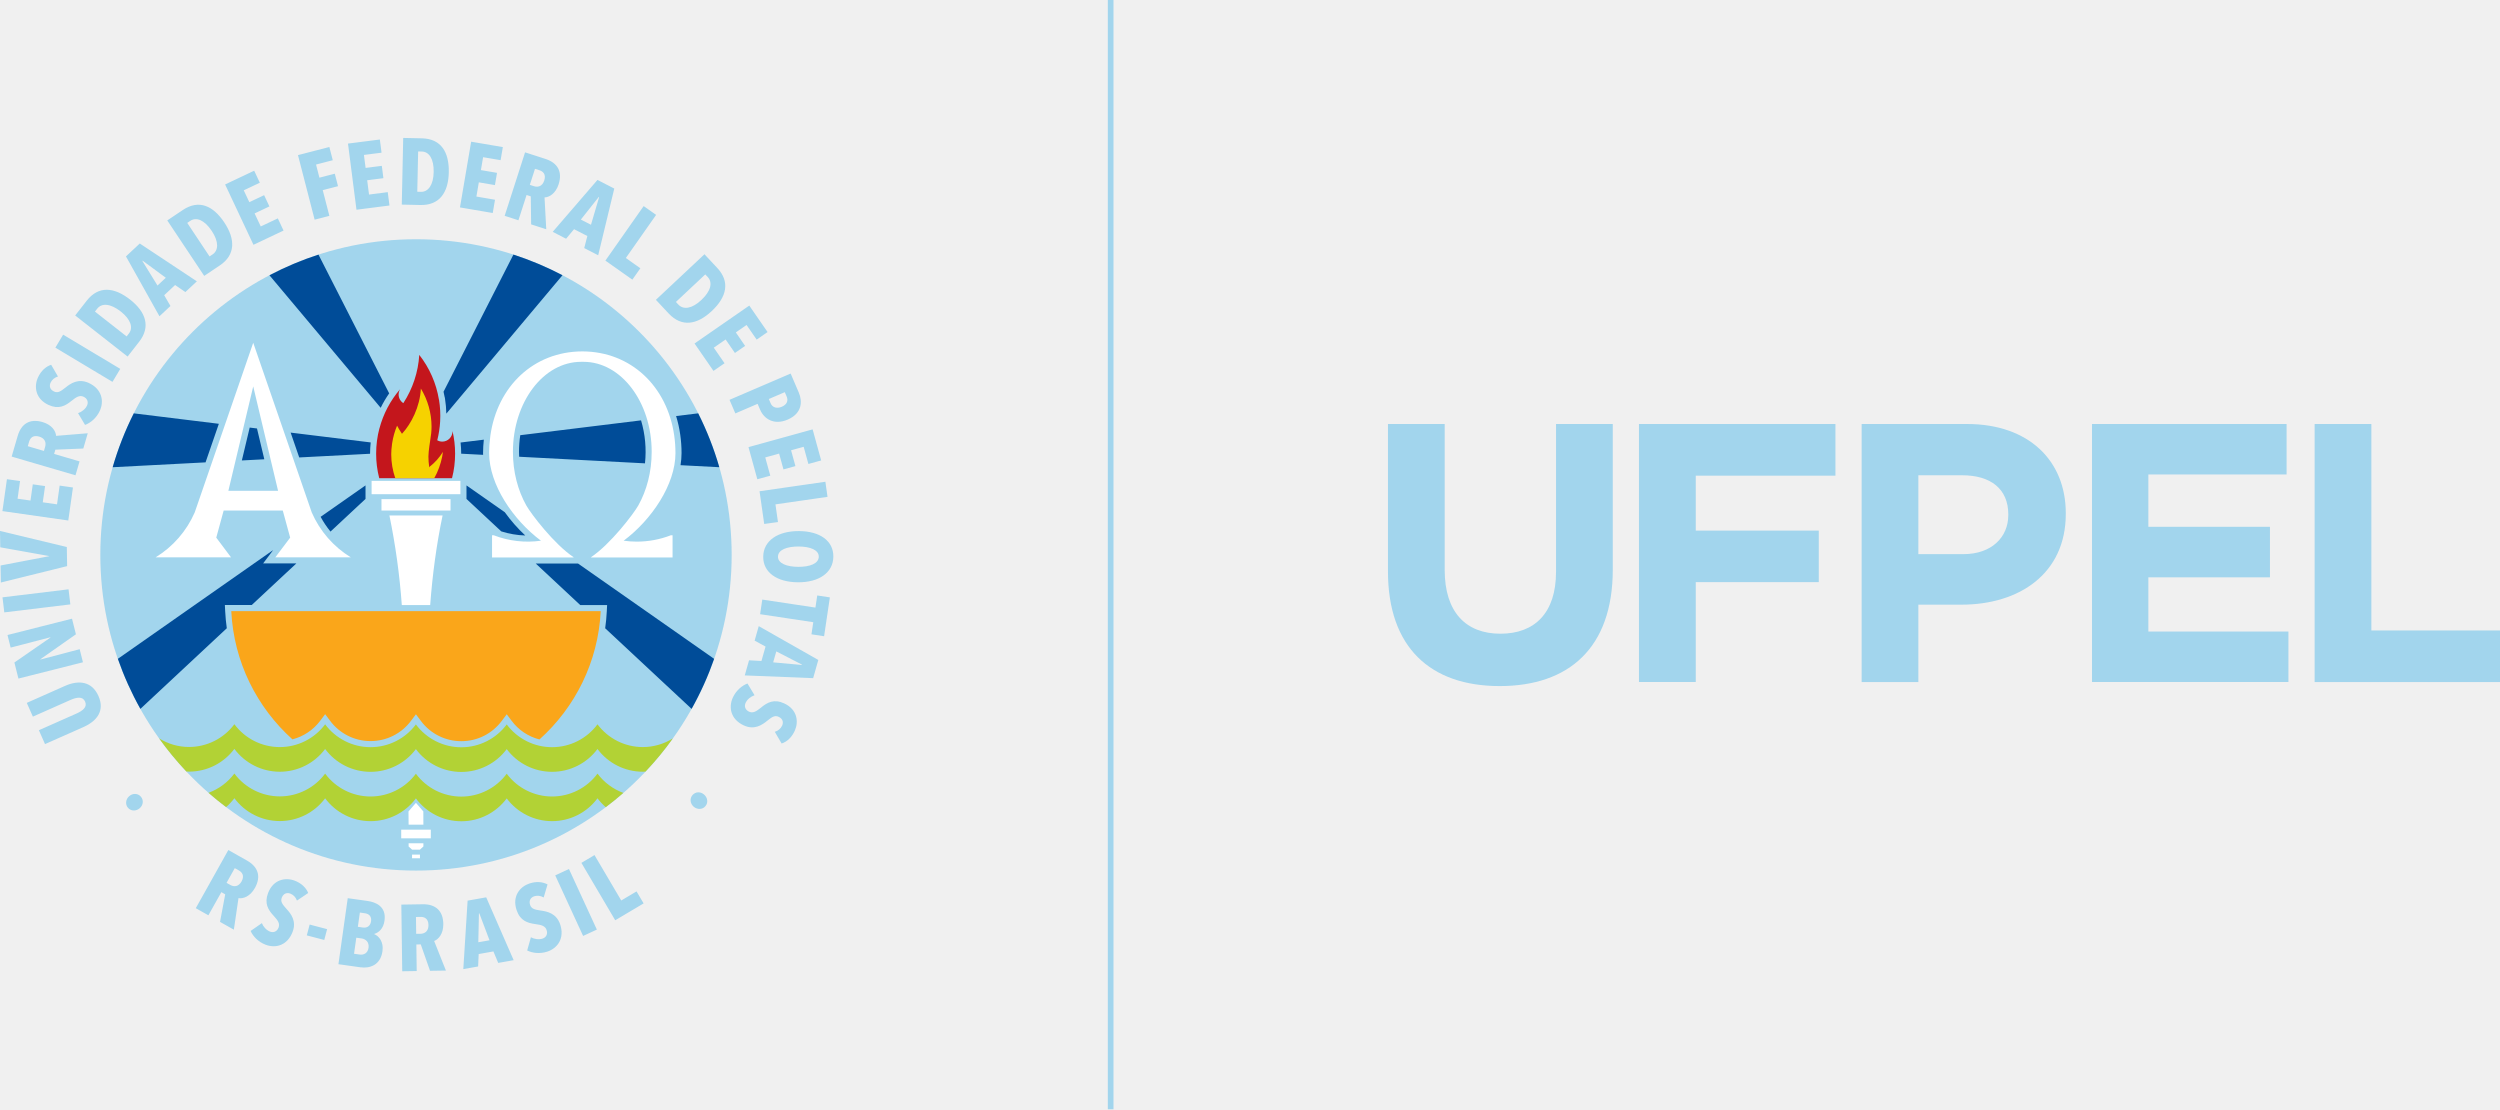
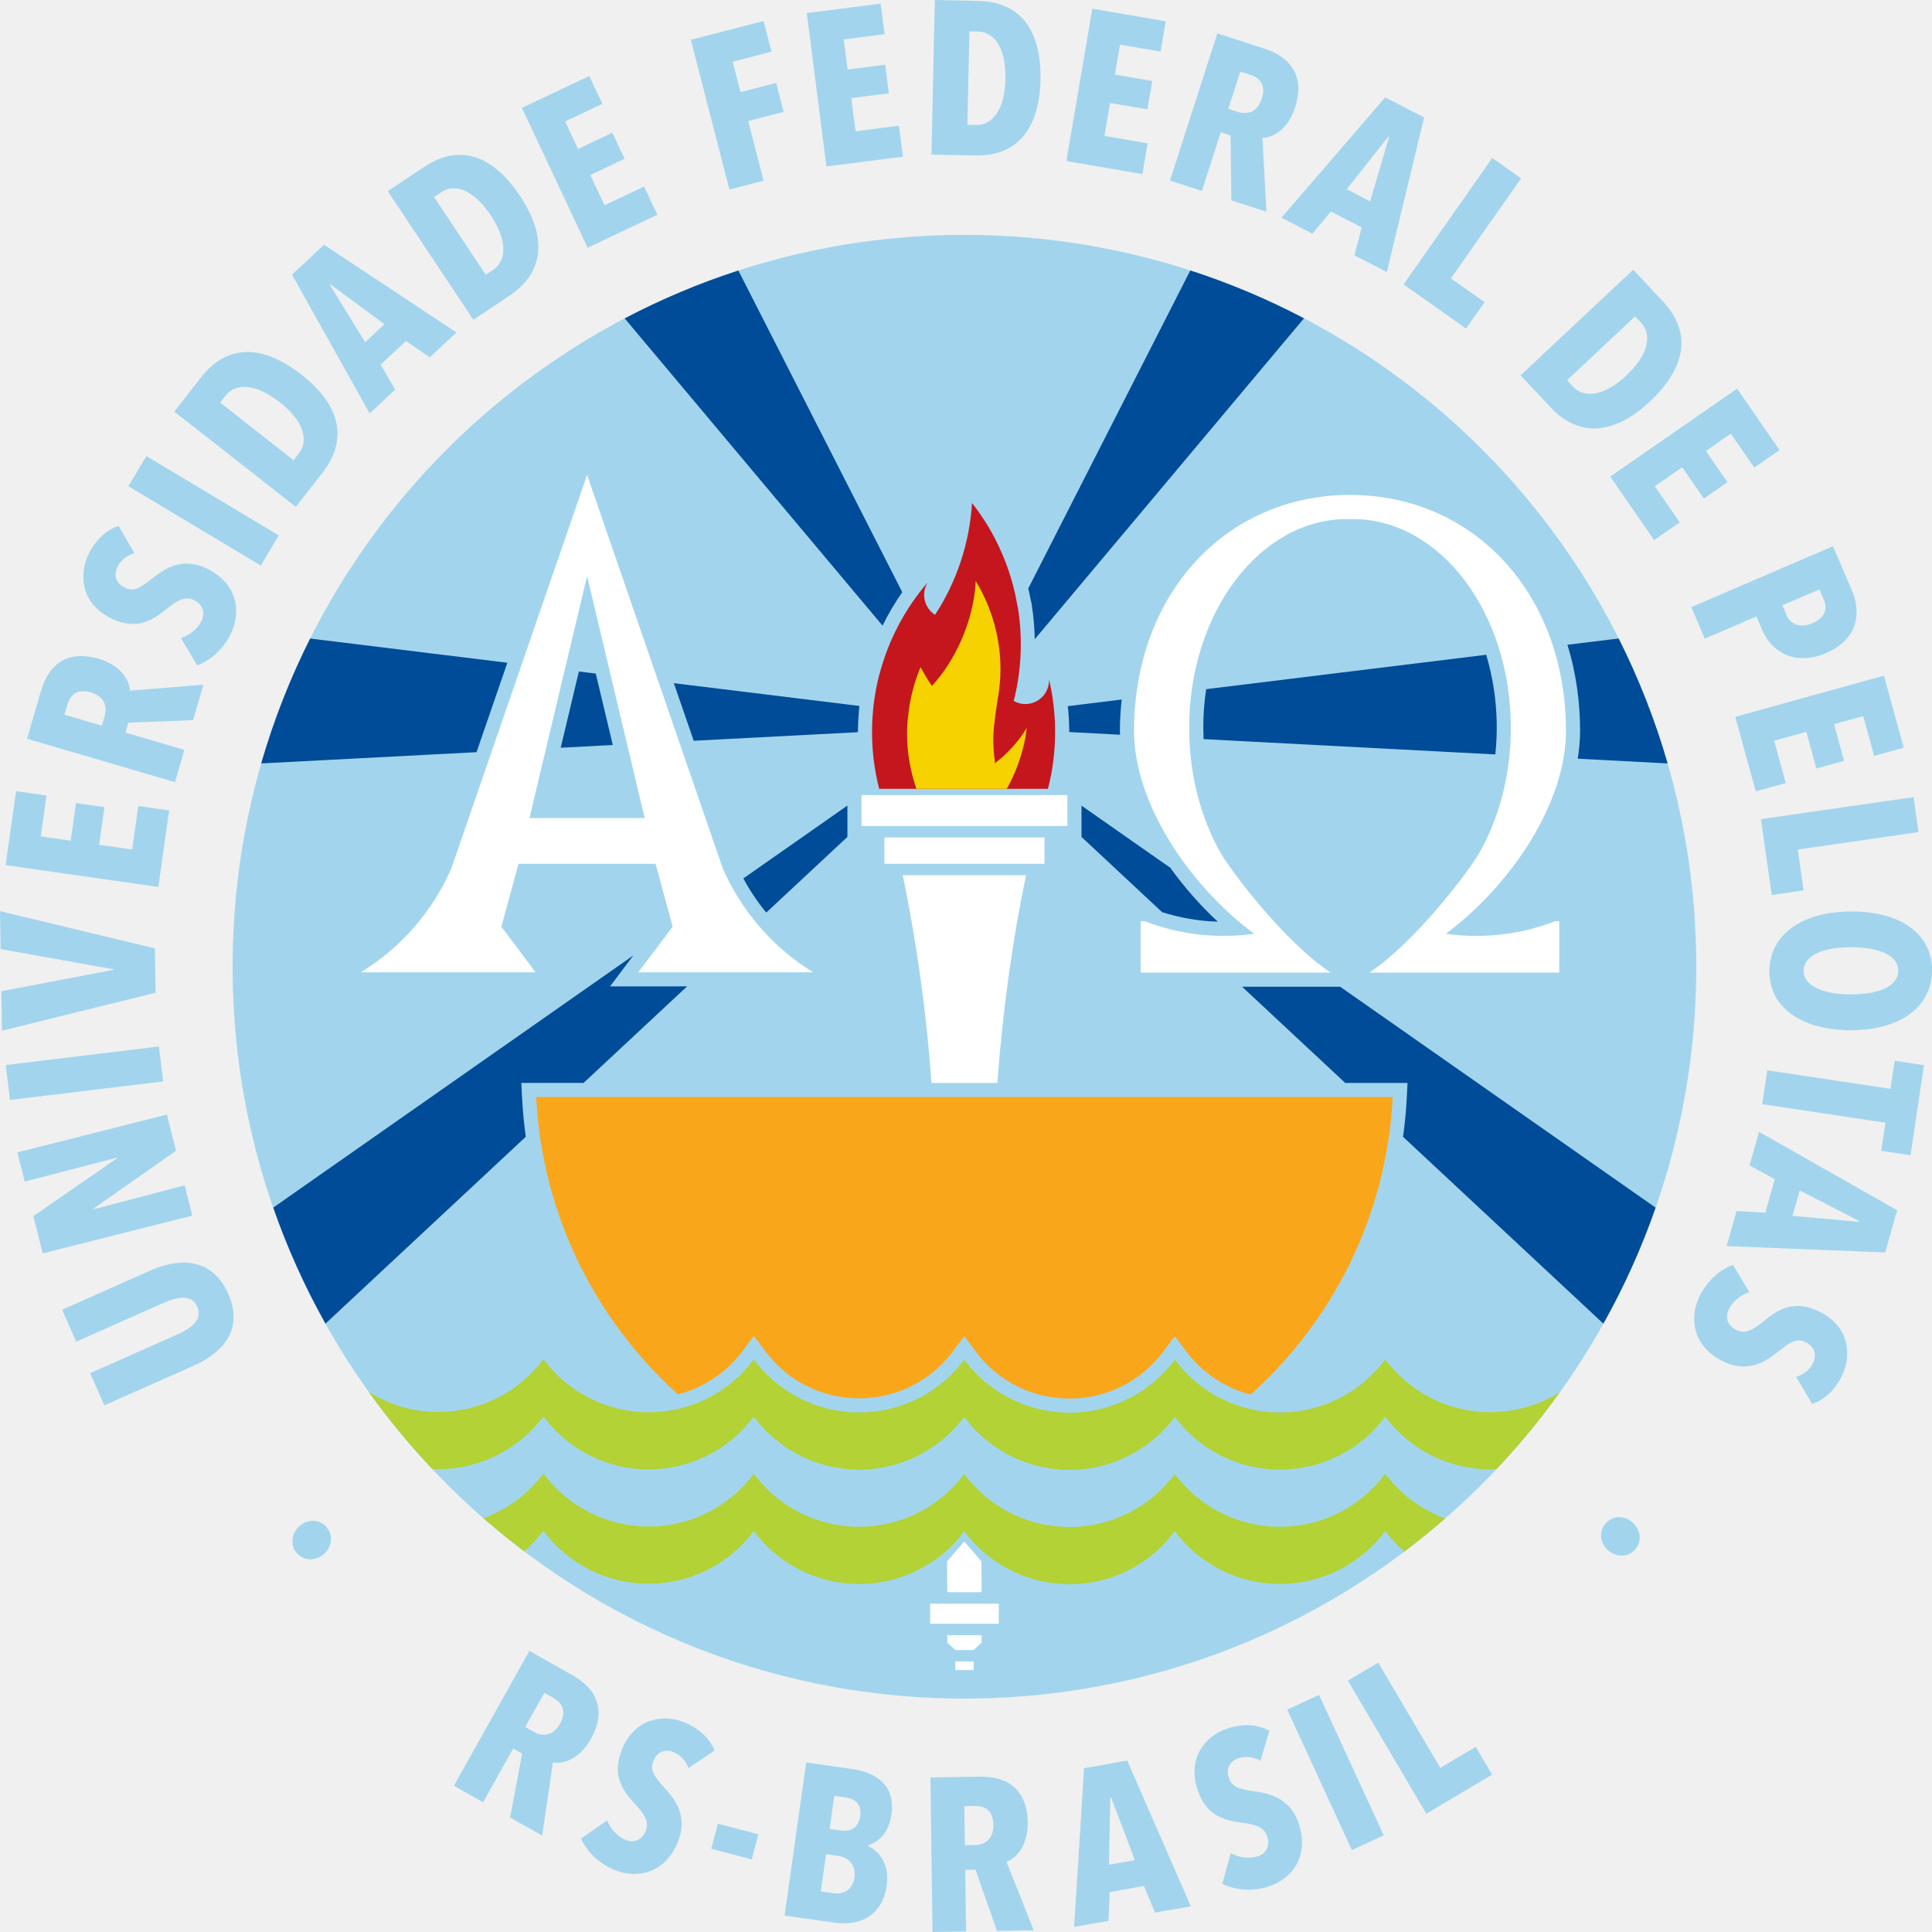
- <svg xmlns="http://www.w3.org/2000/svg" width="676.138" height="300" viewBox="0 0 676.138 300" xml:space="preserve">
-   <g transform="translate(-150.253 -112.942)scale(2.6503)">
+ <svg xmlns="http://www.w3.org/2000/svg" width="225.382" height="225.382" viewBox="0 0 225.382 225.382" xml:space="preserve">
+   <g transform="translate(-150.253 -150.246)scale(2.6503)">
    <circle fill="#a2d5ed" cx="99.144" cy="99.242" r="32.213" />
    <path fill="#c4161c" d="M102.821 91.411h-7.43a10 10 0 0 1-.314-2.506c0-.887.115-1.744.33-2.563q.003 0 .006-.004a10.05 10.05 0 0 1 2.118-4.016c-.101.16-.161.348-.161.551 0 .371.192.693.481.881a10.15 10.15 0 0 0 1.627-4.925l.01.014a10 10 0 0 1 1.995 4.549l.01.016a10.2 10.2 0 0 1 .117 2.197 10 10 0 0 1-.297 1.938c.15.084.322.137.508.137.579 0 1.048-.469 1.048-1.047l-.005-.057c.177.748.271 1.525.271 2.328.001.867-.109 1.706-.314 2.507" />
    <path d="M69.875 123.863c-.353.309-.429.836-.118 1.189.316.361.841.35 1.193.039.361-.316.428-.824.111-1.187-.309-.352-.825-.36-1.186-.041m-6.539-11.258-3.91 1.736.621 1.404 3.788-1.681c.701-.312 1.298-.407 1.543.146.245.554-.228.933-.93 1.242l-3.787 1.68.625 1.416 3.911-1.733c1.376-.61 2.215-1.655 1.543-3.176-.673-1.52-2.036-1.639-3.404-1.034m1.104-5.262-.399-1.593-6.584 1.664.323 1.287 4.057-1.055.007.027-3.682 2.547.411 1.641 6.584-1.664-.335-1.334-3.998 1.053-.008-.03zm-.568-3.052-.184-1.538-6.74.817.183 1.537zm-2.168-4.934v.019l-4.953.944.028 1.74 6.764-1.674-.032-1.951-6.818-1.641.028 1.672zm-.646-5.483.234-1.656-1.254-.18-.233 1.656-1.32-.187.254-1.801-1.339-.191-.46 3.256 6.722.96.476-3.369-1.358-.193-.269 1.912zm3.752-4.176-2.595-.762.127-.434 2.851-.115.455-1.559-3.233.264c-.023-.469-.412-1.123-1.378-1.406-1.297-.381-2.176.162-2.544 1.428l-.611 2.094 6.515 1.91zm-3.508-1.5-.126.434-1.647-.484.135-.461c.1-.342.368-.713 1.03-.518.588.172.729.613.608 1.029m4.453-6.502c-1.071-.494-1.856.043-2.396.482-.481.381-.767.566-1.15.389-.453-.209-.499-.59-.354-.904.137-.297.412-.529.753-.627l-.694-1.197c-.548.18-1.036.621-1.346 1.295-.413.898-.291 2.172 1.076 2.803 1.026.475 1.702.107 2.342-.412.507-.41.839-.607 1.239-.422.393.182.507.551.351.893-.165.357-.521.648-.919.781l.715 1.199c.543-.195 1.162-.691 1.504-1.434.464-1.014.211-2.23-1.121-2.846m-2.618-4.93 5.828 3.491-.794 1.326-5.828-3.491zm6.832-3.58c-1.646-1.291-3.227-1.419-4.427.116l-1.177 1.506 5.349 4.193 1.176-1.507c1.194-1.528.696-3.041-.921-4.308m-.125 3.465-.229.295-3.233-2.534.23-.295c.455-.583 1.333-.554 2.406.287 1.034.811 1.282 1.664.826 2.247m1.112-9.187-1.41 1.316 3.419 6.108 1.123-1.049-.64-1.098 1.115-1.041 1.047.718 1.173-1.095zm1.809 4.288-1.546-2.51.027-.026 2.368 1.744zm6.352-2.045c1.61-1.079 1.608-2.674.47-4.385-1.159-1.743-2.619-2.361-4.237-1.277l-1.587 1.063 3.768 5.661zm-3.007-4.553c.614-.411 1.438-.107 2.193 1.028.729 1.095.698 1.983.084 2.395l-.311.207-2.276-3.422Zm6.565-.76 1.509-.715-.539-1.147-1.509.714-.568-1.209 1.639-.776-.576-1.226-2.966 1.403 2.894 6.157 3.069-1.452-.585-1.243-1.742.824zm7.975-5.43-.347-1.349-3.202.829 1.699 6.588 1.504-.389-.677-2.625 1.56-.402-.33-1.276-1.569.406-.345-1.339zm5.006.575-1.655.211-.17-1.325 1.798-.229-.173-1.345-3.252.416.866 6.75 3.367-.431-.175-1.363-1.911.245-.188-1.459 1.655-.212zm4.091-2.808-1.908-.041-.146 6.804 1.907.041c1.937.042 2.847-1.266 2.891-3.321.045-2.095-.799-3.441-2.744-3.483m-.099 5.46-.373-.009.088-4.113.374.009c.738.016 1.24.737 1.211 2.103-.028 1.316-.561 2.026-1.3 2.01m7.551-.687.213-1.251-1.644-.28.224-1.317 1.786.304.228-1.335-3.233-.551-1.142 6.707 3.345.571.231-1.354-1.899-.326.247-1.449zm3.229 1.009.429.139.037 2.86 1.542.498-.175-3.248c.467-.011 1.131-.382 1.439-1.343.415-1.289-.104-2.184-1.353-2.589l-2.072-.669-2.083 6.477 1.405.455zm.859-2.671.456.147c.337.109.701.388.489 1.046-.188.586-.633.715-1.044.583l-.429-.139zm3.174 7.136.812-.976 1.356.698-.317 1.23 1.424.734 1.642-6.806-1.714-.883-4.567 5.297zm3.338-4.268.034.019-.832 2.823-1.032-.531zm5.848 1.832-1.27-.898-3.905 5.566 2.752 1.943.816-1.163-1.481-1.047zm6.24 5.415-1.305-1.396-4.957 4.65 1.305 1.396c1.325 1.417 2.895 1.156 4.393-.249 1.526-1.432 1.895-2.977.564-4.401m-1.62 3.271c-.959.9-1.839 1.014-2.344.473l-.255-.273 2.996-2.811.256.273c.505.54.341 1.405-.653 2.338m4.611 2.55 1.031 1.493 1.112-.771-1.866-2.702-5.586 3.869 1.932 2.797 1.128-.781-1.097-1.589 1.208-.836.949 1.376 1.041-.721-.949-1.375zm1.126 8.047.261.609c.397.928 1.415 1.6 2.808 1 1.488-.639 1.517-1.865 1.135-2.756l-.832-1.943-6.238 2.68.594 1.387zm2.775-1.191.192.449c.167.389.062.801-.494 1.039-.537.23-.969.051-1.136-.338l-.192-.451zm-.579 6.269.443 1.614 1.22-.338-.443-1.614 1.285-.355.482 1.752 1.303-.361-.871-3.17-6.545 1.812.902 3.279 1.322-.365-.513-1.863zm4.939 4.414-.219-1.541-6.718.969.476 3.34 1.404-.201-.257-1.799zm-2.922 3.493c-2.158-.01-3.613.983-3.64 2.596-.026 1.615 1.396 2.621 3.555 2.63 2.148.01 3.574-.981 3.601-2.598.026-1.632-1.368-2.619-3.516-2.628m-.06 3.65c-1.18-.004-2.085-.355-2.074-1.047.012-.701.929-1.033 2.108-1.029 1.18.006 2.066.348 2.055 1.049-.012.692-.909 1.033-2.089 1.027m1.527 5.649-.184 1.236 1.289.196.59-3.965-1.289-.196-.185 1.237-5.424-.817-.221 1.492zm-5.983 1.881 1.113.605-.417 1.471-1.266-.07-.438 1.543 6.979.281.527-1.859-6.079-3.451zm2.21 1.099 2.618 1.346-.011.037-2.925-.266zm.798 5.301c-1.029-.469-1.703-.102-2.341.42-.504.414-.836.611-1.237.428-.393-.18-.509-.551-.354-.891.163-.359.517-.65.915-.785l-.721-1.197c-.542.197-1.159.697-1.497 1.439-.461 1.016-.203 2.232 1.132 2.842 1.073.49 1.855-.049 2.394-.49.479-.383.765-.57 1.148-.395.454.207.502.588.358.904a1.18 1.18 0 0 1-.75.629l.7 1.195c.547-.183 1.033-.628 1.339-1.3.411-.9.283-2.172-1.086-2.799m-9.347 9.358c-.308.357-.244.869.118 1.187.354.31.886.312 1.193-.045.313-.363.229-.882-.126-1.188-.361-.32-.871-.316-1.185.046m-44.659 9.486c.662-1.182.331-2.162-.813-2.807l-1.896-1.07-3.322 5.936 1.286.726 1.323-2.363.394.222-.529 2.813 1.411.795.473-3.219c.457.08 1.181-.152 1.673-1.033m-1.362-.668c-.3.535-.761.574-1.137.361l-.393-.221.84-1.5.418.233c.309.178.61.523.272 1.127m5.427-.082c-.923-.354-2.183-.145-2.719 1.264-.403 1.062.006 1.711.565 2.316.444.479.66.797.504 1.211-.154.404-.516.543-.864.41-.367-.141-.681-.477-.84-.867l-1.146.797c.229.529.766 1.115 1.527 1.406 1.039.398 2.233.063 2.757-1.311.421-1.105-.167-1.854-.64-2.363-.411-.457-.615-.73-.465-1.125.179-.467.555-.539.877-.416.305.117.555.377.674.711l1.146-.775c-.215-.535-.687-.994-1.376-1.258m1.524 4.478 1.78.469-.29 1.105-1.781-.469zm5.9-2.408-2.013-.283-.951 6.738 2.23.314c.959.135 2.063-.205 2.265-1.644.134-.94-.345-1.533-.839-1.738l.003-.021c.496-.153.933-.567 1.044-1.356.207-1.455-.904-1.893-1.739-2.01m.109 4.781c-.075.533-.464.75-.91.688l-.569-.08.23-1.639.551.078c.389.055.783.354.698.953m.257-2.71c-.074.533-.455.693-.826.642l-.521-.074.205-1.455.513.072c.388.053.703.291.629.815m7.373.279c-.019-1.355-.795-2.035-2.107-2.012l-2.177.035.092 6.803 1.477-.023-.036-2.711.45-.008.947 2.695 1.62-.025-1.201-3.018c.439-.162.948-.726.935-1.736m-2.317 1-.45.006-.023-1.719.479-.008c.354-.006.787.141.797.832.009.615-.371.881-.803.889m4.796-3.381-.438 6.986 1.511-.268.059-1.269 1.501-.267.49 1.172 1.577-.278-2.801-6.414zm1.093 4.246.063-2.947.038-.008 1.042 2.754zm6.359-3.238c-.606-.088-.937-.17-1.072-.57-.159-.475.086-.77.413-.881.309-.104.667-.063.971.119l.393-1.33c-.507-.275-1.162-.328-1.861-.092-.937.316-1.776 1.281-1.296 2.711.361 1.074 1.09 1.314 1.906 1.426.646.086 1.017.193 1.157.613.138.41-.052.748-.406.867-.373.127-.828.066-1.198-.133l-.378 1.346c.513.262 1.299.373 2.071.111 1.054-.357 1.763-1.377 1.295-2.771-.378-1.121-1.306-1.324-1.995-1.416m2.891-4.237-1.401.651 2.846 6.18 1.402-.649zm4.722 5.231 2.897-1.721-.723-1.224-1.559.927-2.731-4.634-1.337.794z" fill="#a2d5ed" />
    <path d="M121.668 97.886q-.68-.001-1.333-.094c2.858-2.135 5.287-5.737 5.287-8.938q-.002-.917-.125-1.779c-.709-5.035-4.42-8.585-9.366-8.601v-.001h-.032v.001c-4.946.016-8.657 3.566-9.366 8.601a13 13 0 0 0-.125 1.779c0 3.201 2.429 6.803 5.287 8.938a9.6 9.6 0 0 1-4.824-.558h-.167V99.5h8.305v-.02l.041.012c-2.005-1.33-4.374-4.45-4.847-5.292-.859-1.529-1.368-3.422-1.368-5.473 0-5.074 3.113-9.189 6.954-9.189h.252c3.841 0 6.954 4.115 6.954 9.189 0 2.051-.509 3.943-1.368 5.473-.474.842-2.842 3.961-4.847 5.292l.041-.012v.02h8.305v-2.266h-.167a9.6 9.6 0 0 1-3.491.652m-33.163-2.979-5.971-17.314-5.97 17.31a10.1 10.1 0 0 1-3.986 4.584h7.69l-1.506-2.008.755-2.766h6.032l.754 2.766-1.514 2.008h7.698a10.1 10.1 0 0 1-3.982-4.58M79.997 92.7l2.537-10.654L85.07 92.7Z" fill="#fff" />
    <path fill="#f6d200" d="m100.524 90.253-.027.07-.005-.047a7.5 7.5 0 0 1-.08-1.084c0-.525.193-1.709.193-1.709.077-.434.125-.877.125-1.332a7.5 7.5 0 0 0-1.088-3.885c-.093 1.859-.985 3.602-1.93 4.615a8 8 0 0 1-.499-.828 7.6 7.6 0 0 0-.496 1.75l-.002.004-.007.059c-.007.043-.017.084-.021.127h.005c-.043.32-.075.645-.075.977 0 .855.149 1.676.411 2.441h3.981c.383-.682.655-1.43.812-2.223q.038-.245.068-.459a5.6 5.6 0 0 1-1.365 1.524" />
    <path fill="#004c98" d="m86.353 86.761.875 2.535 7.229-.377v-.014c0-.383.025-.762.065-1.141zM84.19 70.705 95.54 84.23q.375-.772.868-1.473l-7.215-14.16a32 32 0 0 0-5.003 2.108m25.467 18.023q.002.25.014.496l12.84.674a11.2 11.2 0 0 0-.401-4.387l-12.327 1.514c-.083.55-.126 1.121-.126 1.703m16.586.126c0 .41-.037.822-.103 1.232l3.956.207a32 32 0 0 0-2.155-5.498l-2.254.275q.283.916.425 1.918c.087.618.131 1.245.131 1.866m-20.249.176q-.005-.088-.007-.176c0-.457.031-.916.079-1.373l-2.372.291q.061.565.063 1.133v.008zm3.092-20.436-7.132 13.997q.067.278.118.561l.011.014.023.145c.082.504.122 1.012.133 1.516l11.851-14.125a32 32 0 0 0-5.004-2.108m-25.42 20.889-.749-3.144-.744-.092-.8 3.356zm6.754 7.377 3.573-3.332v-1.38l-4.581 3.207a9.4 9.4 0 0 0 1.008 1.505m24.789 3.261h-3.846l4.542 4.236h2.741l-.032.652c-.028.58-.086 1.154-.165 1.719l8.819 8.225a32 32 0 0 0 2.3-5.106l-13.888-9.726zm-7.004-5.235-3.909-2.736v1.38l3.55 3.311c.794.25 1.613.395 2.448.418a16 16 0 0 1-2.089-2.373m-23.415 5.223h-1.246l.75-.996.278-.369-15.852 11.101a32 32 0 0 0 2.299 5.107l8.818-8.226a19 19 0 0 1-.164-1.72l-.033-.651h2.742l4.555-4.248h-.25zm-5.765-14.247-8.68-1.066a32 32 0 0 0-2.155 5.498l9.478-.496z" />
    <path d="M94.614 91.688h9.061v1.359h-9.061zm1.007 1.864h7.047v1.158h-7.047zm2.768 33.221h1.509l-.005-1.356-.757-.875-.757.875zm.352 3.049h.807v.379h-.807zm-1.106-2.541h3.02v.881h-3.02zm2.264 1.713v-.328H98.39v.328l.355.326h.799zm-2.204-24.637h2.898c.225-3.068.648-6.209 1.265-9.143H96.43a70 70 0 0 1 1.265 9.143" fill="#fff" />
    <g fill="#b2d235">
      <path d="M117.665 121.562a5.77 5.77 0 0 1-9.262.01 5.77 5.77 0 0 1-9.269 0 5.77 5.77 0 0 1-9.262-.01 5.77 5.77 0 0 1-4.627 2.322 5.78 5.78 0 0 1-4.634-2.332 5.8 5.8 0 0 1-2.639 1.967q.87.76 1.793 1.455.471-.408.846-.904a5.772 5.772 0 0 0 9.262.01 5.77 5.77 0 0 0 9.261.01 5.77 5.77 0 0 0 4.635 2.332c1.898 0 3.578-.92 4.634-2.332a5.774 5.774 0 0 0 9.262-.01q.374.496.844.904a32 32 0 0 0 1.793-1.455 5.8 5.8 0 0 1-2.637-1.967" />
      <path d="M117.665 116.529a5.77 5.77 0 0 1-9.262.012 5.773 5.773 0 0 1-9.269 0 5.772 5.772 0 0 1-9.262-.012 5.768 5.768 0 0 1-9.261-.01 5.78 5.78 0 0 1-4.627 2.322 5.74 5.74 0 0 1-3.061-.883 33 33 0 0 0 2.787 3.385c.091.004.181.014.273.014 1.895 0 3.57-.914 4.627-2.32a5.772 5.772 0 0 0 9.261.01 5.774 5.774 0 0 0 9.262.011 5.78 5.78 0 0 0 4.635 2.332 5.78 5.78 0 0 0 4.634-2.332 5.776 5.776 0 0 0 9.262-.011 5.77 5.77 0 0 0 4.626 2.32c.094 0 .184-.01.275-.014a32 32 0 0 0 2.791-3.387 5.76 5.76 0 0 1-3.066.885 5.77 5.77 0 0 1-4.625-2.322" />
    </g>
    <path fill="#faa61a" d="M86.535 118.064a5.15 5.15 0 0 0 2.842-1.908l.497-.662.497.664a5.13 5.13 0 0 0 4.137 2.082 5.13 5.13 0 0 0 4.13-2.072l.498-.664.497.664a5.12 5.12 0 0 0 4.137 2.082c1.64 0 3.147-.758 4.136-2.082l.497-.664.498.664a5.14 5.14 0 0 0 2.841 1.906c3.63-3.258 5.994-7.898 6.253-13.096H80.293c.259 5.191 2.618 9.828 6.242 13.086" />
-     <path d="M198.33 100.929V85.883h5.789v14.892c0 4.29 2.148 6.508 5.684 6.508 3.531 0 5.678-2.146 5.678-6.314V85.883h5.791v14.855c0 7.979-4.475 11.889-11.545 11.889-7.067-.002-11.397-3.949-11.397-11.698m25.613-15.046h20.051v5.27H229.74v5.605h12.555v5.259H229.74v10.195h-5.797zm22.725 0h10.754c6.279 0 10.078 3.723 10.078 9.104v.075c0 6.088-4.736 9.257-10.643 9.257h-4.402v7.896h-5.787zm10.375 13.281c2.896 0 4.59-1.734 4.59-3.99V95.1c0-2.598-1.807-3.985-4.703-3.985h-4.475v8.049zm13.131-13.281h19.859v5.152h-14.107v5.339h12.408v5.157h-12.408v5.53h14.293v5.151h-20.045zm22.719 0h5.791v21.068h13.127v5.264h-18.918zM169.742 42.615h.581V155.81h-.581z" fill="#a2d5ed" />
  </g>
</svg>
